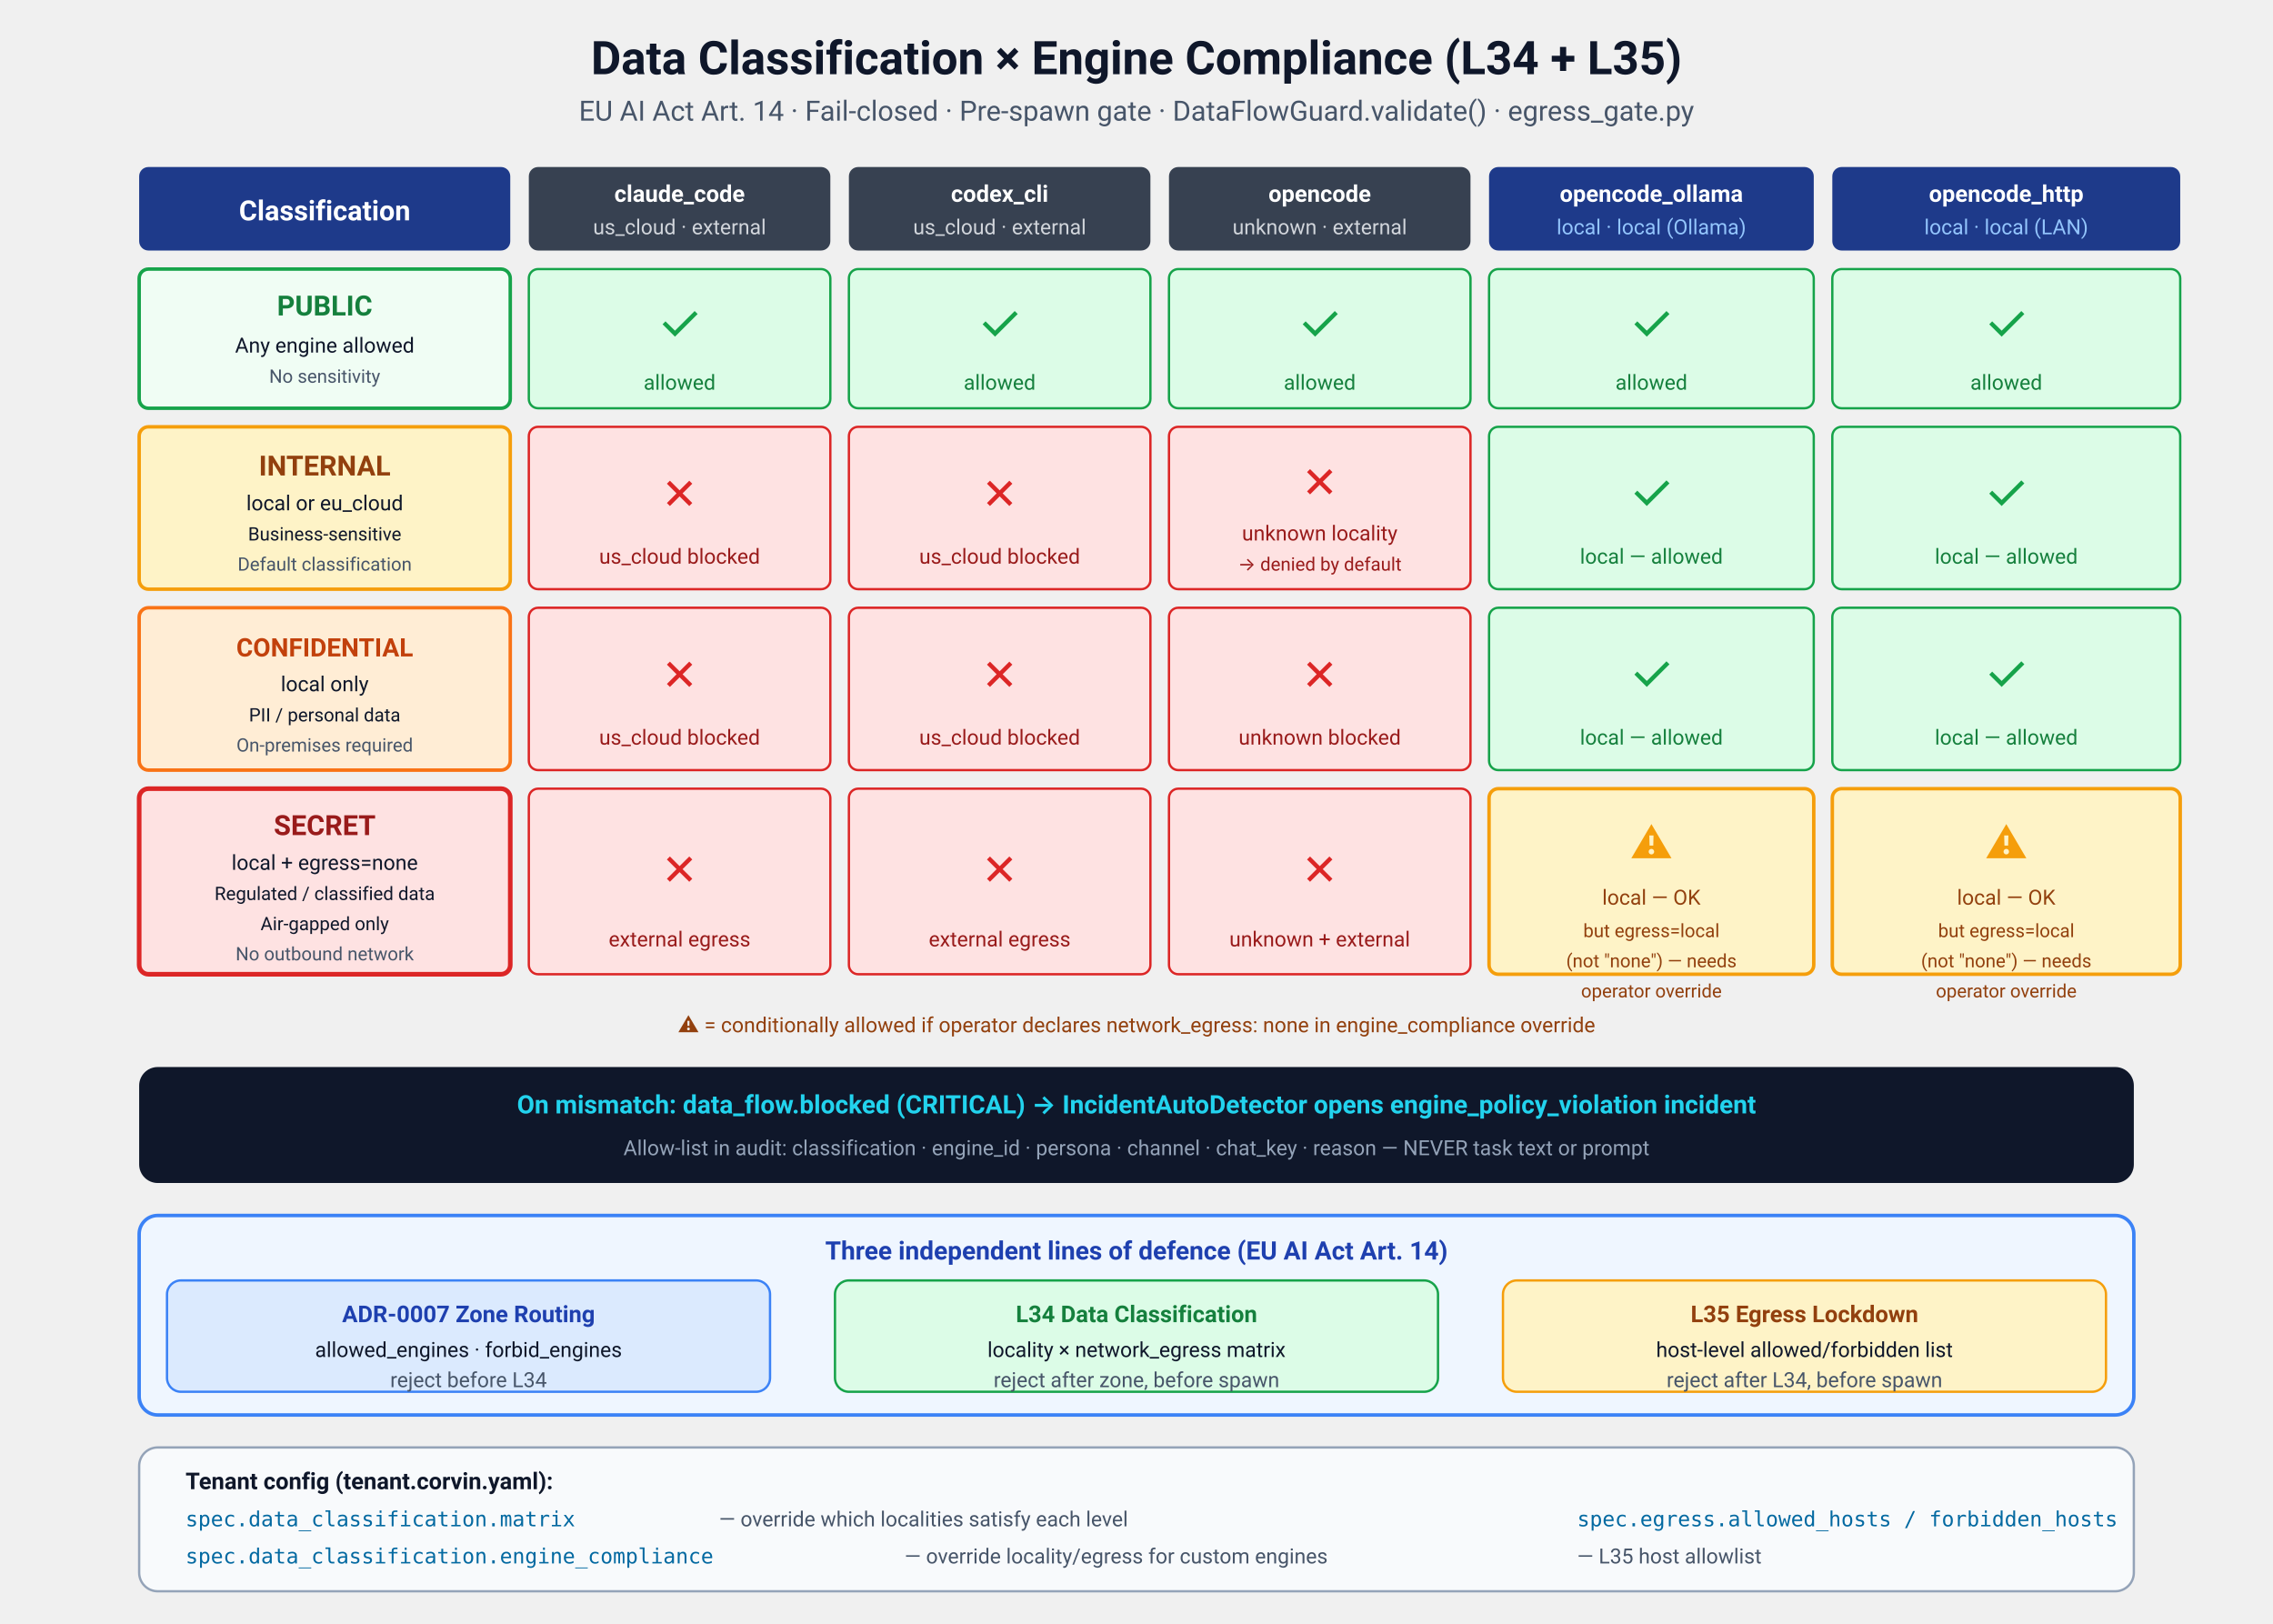
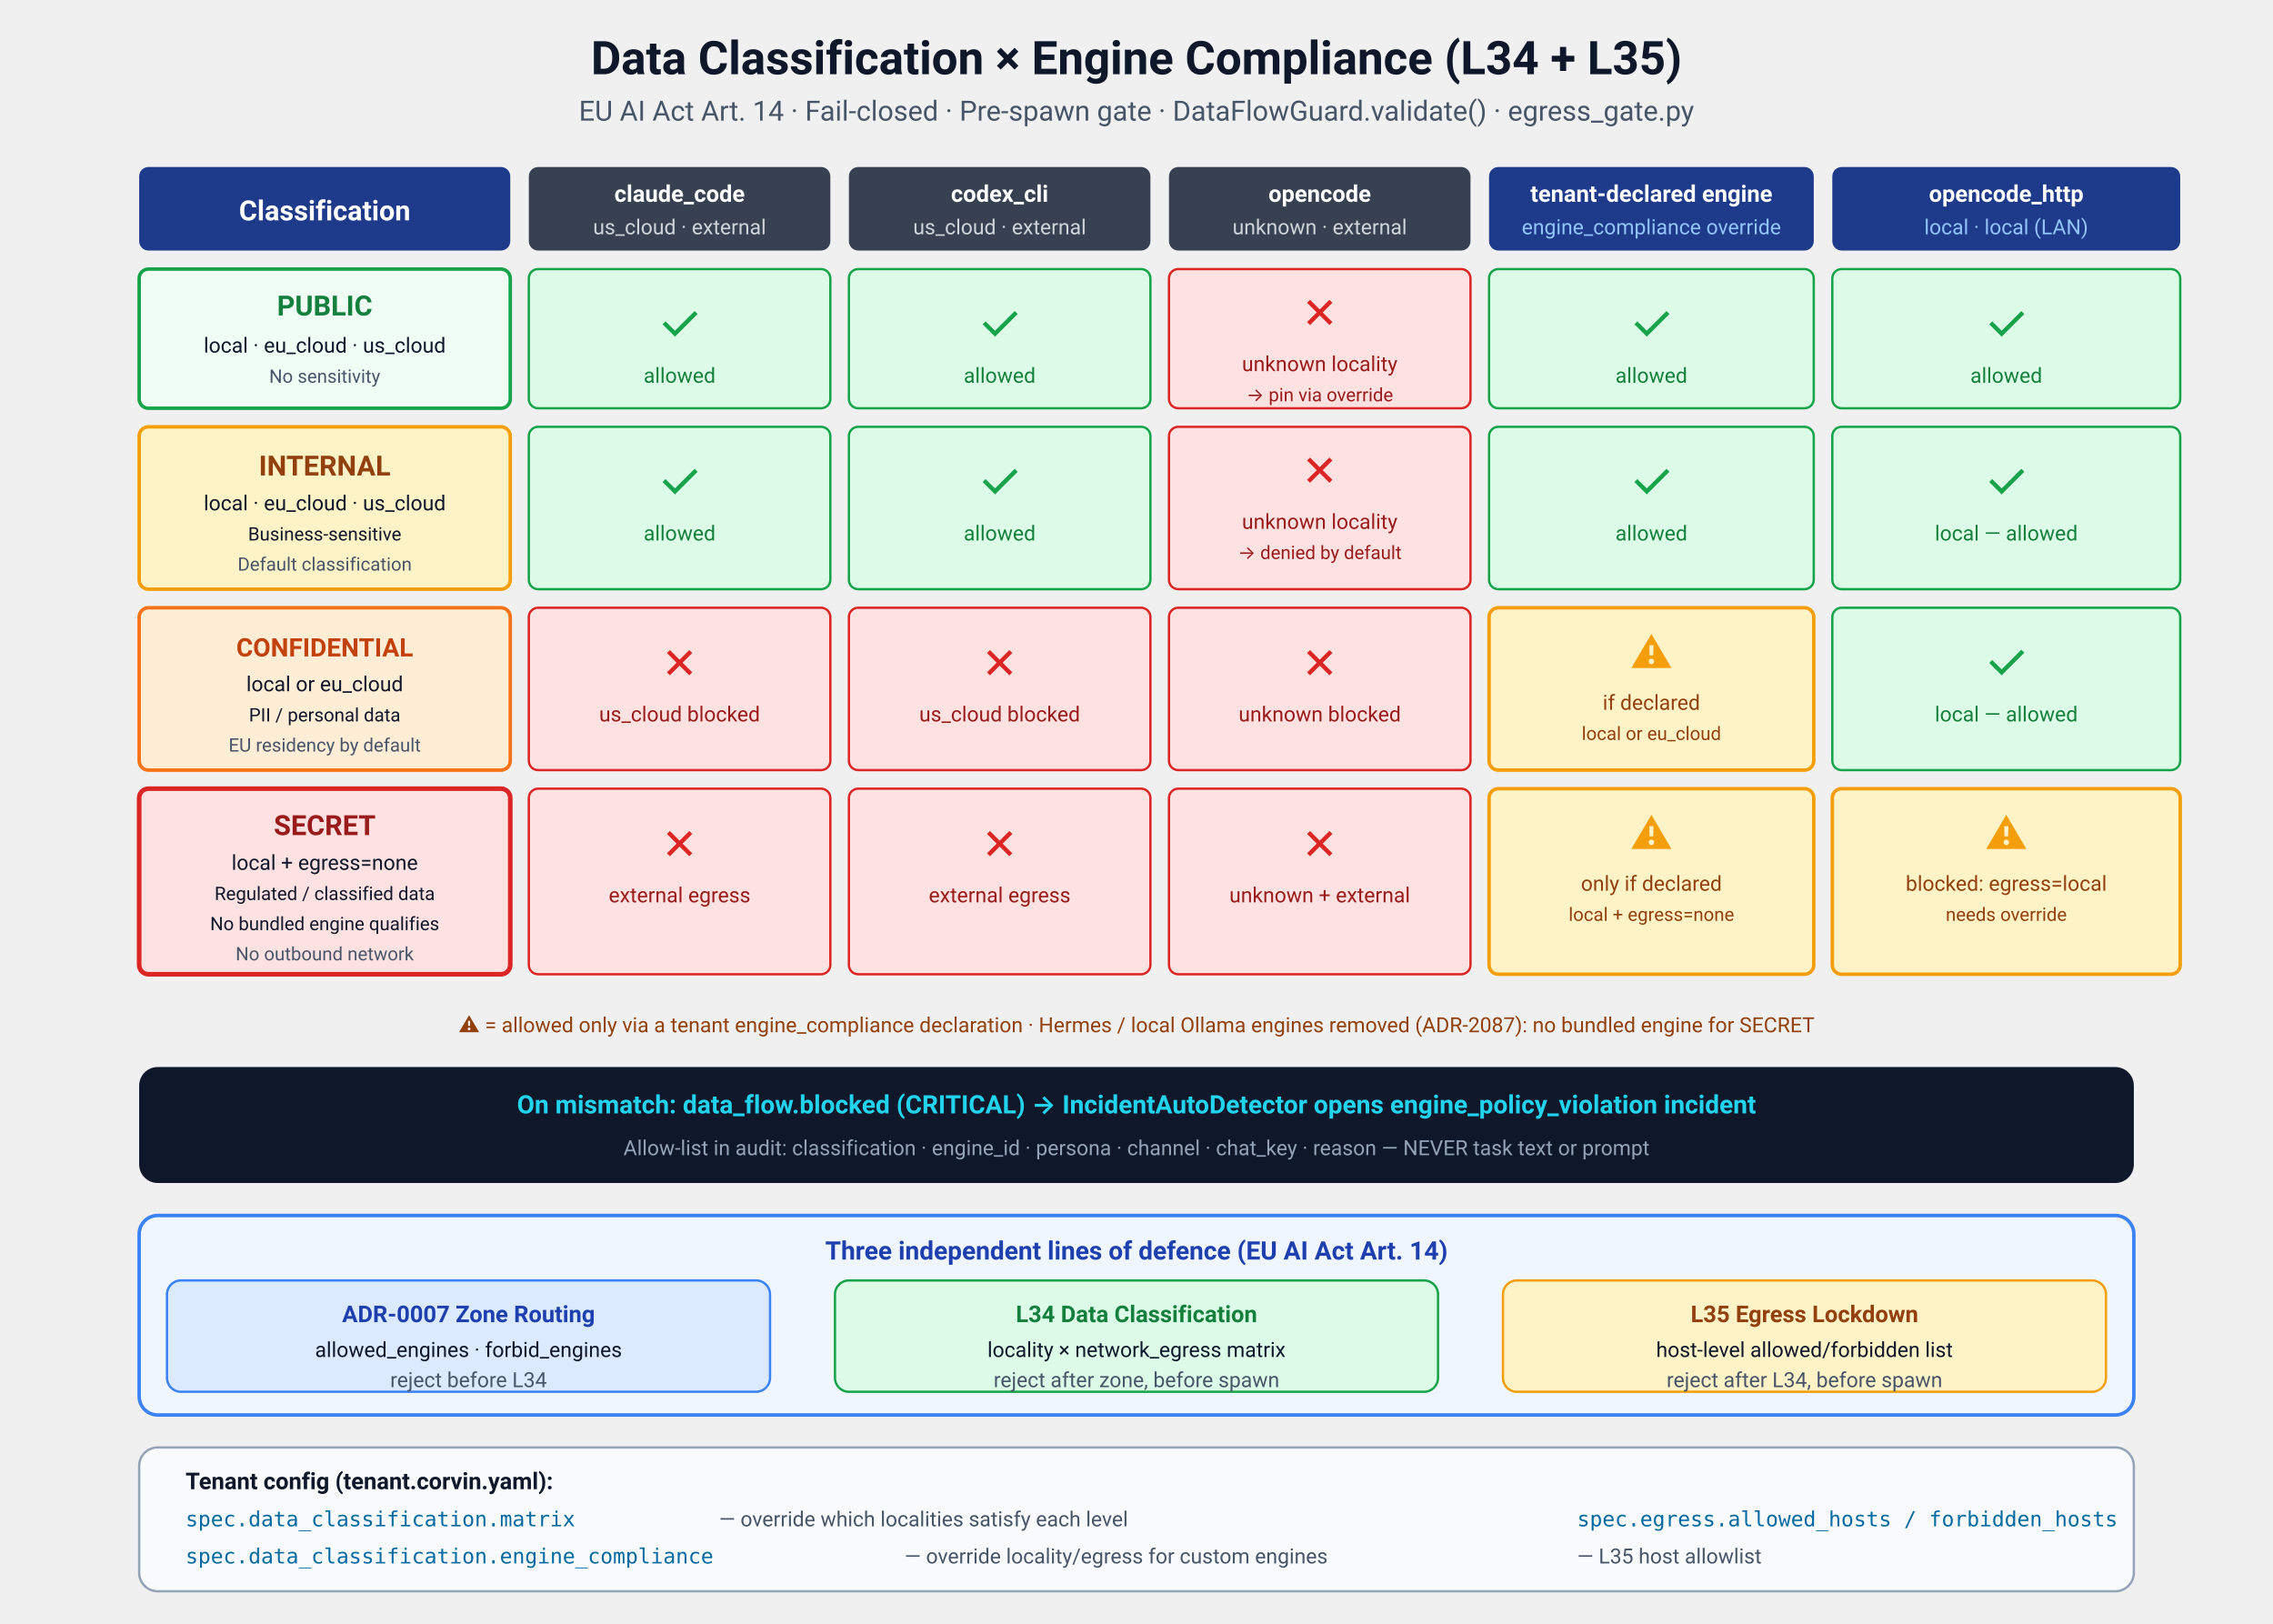
<svg xmlns="http://www.w3.org/2000/svg" viewBox="0 0 980 700" font-family="-apple-system, BlinkMacSystemFont, 'Segoe UI', Roboto, sans-serif">
  <text x="490" y="32" text-anchor="middle" font-size="20" font-weight="700" fill="#0f172a">Data Classification × Engine Compliance (L34 + L35)</text>
  <text x="490" y="52" text-anchor="middle" font-size="12" fill="#475569">EU AI Act Art. 14 · Fail-closed · Pre-spawn gate · DataFlowGuard.validate() · egress_gate.py</text>
  <rect x="60" y="72" width="160" height="36" rx="4" fill="#1e3a8a" />
  <text x="140" y="95" text-anchor="middle" font-size="12" font-weight="700" fill="#fff">Classification</text>
  <rect x="228" y="72" width="130" height="36" rx="4" fill="#374151" />
  <text x="293" y="87" text-anchor="middle" font-size="10" font-weight="700" fill="#fff">claude_code</text>
  <text x="293" y="101" text-anchor="middle" font-size="9" fill="#d1d5db">us_cloud · external</text>
  <rect x="366" y="72" width="130" height="36" rx="4" fill="#374151" />
  <text x="431" y="87" text-anchor="middle" font-size="10" font-weight="700" fill="#fff">codex_cli</text>
  <text x="431" y="101" text-anchor="middle" font-size="9" fill="#d1d5db">us_cloud · external</text>
  <rect x="504" y="72" width="130" height="36" rx="4" fill="#374151" />
  <text x="569" y="87" text-anchor="middle" font-size="10" font-weight="700" fill="#fff">opencode</text>
  <text x="569" y="101" text-anchor="middle" font-size="9" fill="#d1d5db">unknown · external</text>
  <rect x="642" y="72" width="140" height="36" rx="4" fill="#1e3a8a" />
-   <text x="712" y="87" text-anchor="middle" font-size="10" font-weight="700" fill="#fff">opencode_ollama</text>
-   <text x="712" y="101" text-anchor="middle" font-size="9" fill="#93c5fd">local · local (Ollama)</text>
+   <text x="712" y="87" text-anchor="middle" font-size="10" font-weight="700" fill="#fff">tenant-declared engine</text>
+   <text x="712" y="101" text-anchor="middle" font-size="9" fill="#93c5fd">engine_compliance override</text>
  <rect x="790" y="72" width="150" height="36" rx="4" fill="#1e3a8a" />
  <text x="865" y="87" text-anchor="middle" font-size="10" font-weight="700" fill="#fff">opencode_http</text>
  <text x="865" y="101" text-anchor="middle" font-size="9" fill="#93c5fd">local · local (LAN)</text>
  <rect x="60" y="116" width="160" height="60" rx="4" fill="#f0fdf4" stroke="#16a34a" stroke-width="1.5" />
  <text x="140" y="136" text-anchor="middle" font-size="12" font-weight="700" fill="#15803d">PUBLIC</text>
-   <text x="140" y="152" text-anchor="middle" font-size="9" fill="#0f172a">Any engine allowed</text>
+   <text x="140" y="152" text-anchor="middle" font-size="9" fill="#0f172a">local · eu_cloud · us_cloud</text>
  <text x="140" y="165" text-anchor="middle" font-size="8" fill="#475569">No sensitivity</text>
  <rect x="228" y="116" width="130" height="60" rx="4" fill="#dcfce7" stroke="#16a34a" stroke-width="1" />
  <text x="293" y="147" text-anchor="middle" font-size="22" fill="#16a34a">✓</text>
-   <text x="293" y="168" text-anchor="middle" font-size="9" fill="#15803d">allowed</text>
+   <text x="293" y="165" text-anchor="middle" font-size="9" fill="#15803d">allowed</text>
  <rect x="366" y="116" width="130" height="60" rx="4" fill="#dcfce7" stroke="#16a34a" stroke-width="1" />
  <text x="431" y="147" text-anchor="middle" font-size="22" fill="#16a34a">✓</text>
-   <text x="431" y="168" text-anchor="middle" font-size="9" fill="#15803d">allowed</text>
-   <rect x="504" y="116" width="130" height="60" rx="4" fill="#dcfce7" stroke="#16a34a" stroke-width="1" />
-   <text x="569" y="147" text-anchor="middle" font-size="22" fill="#16a34a">✓</text>
-   <text x="569" y="168" text-anchor="middle" font-size="9" fill="#15803d">allowed</text>
+   <text x="431" y="165" text-anchor="middle" font-size="9" fill="#15803d">allowed</text>
+   <rect x="504" y="116" width="130" height="60" rx="4" fill="#fee2e2" stroke="#dc2626" stroke-width="1" />
+   <text x="569" y="142" text-anchor="middle" font-size="22" fill="#dc2626">✗</text>
+   <text x="569" y="160" text-anchor="middle" font-size="9" fill="#991b1b">unknown locality</text>
+   <text x="569" y="173" text-anchor="middle" font-size="8" fill="#991b1b">→ pin via override</text>
  <rect x="642" y="116" width="140" height="60" rx="4" fill="#dcfce7" stroke="#16a34a" stroke-width="1" />
  <text x="712" y="147" text-anchor="middle" font-size="22" fill="#16a34a">✓</text>
-   <text x="712" y="168" text-anchor="middle" font-size="9" fill="#15803d">allowed</text>
+   <text x="712" y="165" text-anchor="middle" font-size="9" fill="#15803d">allowed</text>
  <rect x="790" y="116" width="150" height="60" rx="4" fill="#dcfce7" stroke="#16a34a" stroke-width="1" />
  <text x="865" y="147" text-anchor="middle" font-size="22" fill="#16a34a">✓</text>
-   <text x="865" y="168" text-anchor="middle" font-size="9" fill="#15803d">allowed</text>
+   <text x="865" y="165" text-anchor="middle" font-size="9" fill="#15803d">allowed</text>
  <rect x="60" y="184" width="160" height="70" rx="4" fill="#fef3c7" stroke="#f59e0b" stroke-width="1.5" />
  <text x="140" y="205" text-anchor="middle" font-size="12" font-weight="700" fill="#92400e">INTERNAL</text>
-   <text x="140" y="220" text-anchor="middle" font-size="9" fill="#0f172a">local or eu_cloud</text>
+   <text x="140" y="220" text-anchor="middle" font-size="9" fill="#0f172a">local · eu_cloud · us_cloud</text>
  <text x="140" y="233" text-anchor="middle" font-size="8" fill="#0f172a">Business-sensitive</text>
  <text x="140" y="246" text-anchor="middle" font-size="8" fill="#475569">Default classification</text>
-   <rect x="228" y="184" width="130" height="70" rx="4" fill="#fee2e2" stroke="#dc2626" stroke-width="1" />
-   <text x="293" y="220" text-anchor="middle" font-size="22" fill="#dc2626">✗</text>
-   <text x="293" y="243" text-anchor="middle" font-size="9" fill="#991b1b">us_cloud blocked</text>
-   <rect x="366" y="184" width="130" height="70" rx="4" fill="#fee2e2" stroke="#dc2626" stroke-width="1" />
-   <text x="431" y="220" text-anchor="middle" font-size="22" fill="#dc2626">✗</text>
-   <text x="431" y="243" text-anchor="middle" font-size="9" fill="#991b1b">us_cloud blocked</text>
+   <rect x="228" y="184" width="130" height="70" rx="4" fill="#dcfce7" stroke="#16a34a" stroke-width="1" />
+   <text x="293" y="215" text-anchor="middle" font-size="22" fill="#16a34a">✓</text>
+   <text x="293" y="233" text-anchor="middle" font-size="9" fill="#15803d">allowed</text>
+   <rect x="366" y="184" width="130" height="70" rx="4" fill="#dcfce7" stroke="#16a34a" stroke-width="1" />
+   <text x="431" y="215" text-anchor="middle" font-size="22" fill="#16a34a">✓</text>
+   <text x="431" y="233" text-anchor="middle" font-size="9" fill="#15803d">allowed</text>
  <rect x="504" y="184" width="130" height="70" rx="4" fill="#fee2e2" stroke="#dc2626" stroke-width="1" />
-   <text x="569" y="215" text-anchor="middle" font-size="22" fill="#dc2626">✗</text>
-   <text x="569" y="233" text-anchor="middle" font-size="9" fill="#991b1b">unknown locality</text>
-   <text x="569" y="246" text-anchor="middle" font-size="8" fill="#991b1b">→ denied by default</text>
+   <text x="569" y="210" text-anchor="middle" font-size="22" fill="#dc2626">✗</text>
+   <text x="569" y="228" text-anchor="middle" font-size="9" fill="#991b1b">unknown locality</text>
+   <text x="569" y="241" text-anchor="middle" font-size="8" fill="#991b1b">→ denied by default</text>
  <rect x="642" y="184" width="140" height="70" rx="4" fill="#dcfce7" stroke="#16a34a" stroke-width="1" />
-   <text x="712" y="220" text-anchor="middle" font-size="22" fill="#16a34a">✓</text>
-   <text x="712" y="243" text-anchor="middle" font-size="9" fill="#15803d">local — allowed</text>
+   <text x="712" y="215" text-anchor="middle" font-size="22" fill="#16a34a">✓</text>
+   <text x="712" y="233" text-anchor="middle" font-size="9" fill="#15803d">allowed</text>
  <rect x="790" y="184" width="150" height="70" rx="4" fill="#dcfce7" stroke="#16a34a" stroke-width="1" />
-   <text x="865" y="220" text-anchor="middle" font-size="22" fill="#16a34a">✓</text>
-   <text x="865" y="243" text-anchor="middle" font-size="9" fill="#15803d">local — allowed</text>
+   <text x="865" y="215" text-anchor="middle" font-size="22" fill="#16a34a">✓</text>
+   <text x="865" y="233" text-anchor="middle" font-size="9" fill="#15803d">local — allowed</text>
  <rect x="60" y="262" width="160" height="70" rx="4" fill="#ffedd5" stroke="#f97316" stroke-width="1.5" />
  <text x="140" y="283" text-anchor="middle" font-size="11" font-weight="700" fill="#c2410c">CONFIDENTIAL</text>
-   <text x="140" y="298" text-anchor="middle" font-size="9" fill="#0f172a">local only</text>
+   <text x="140" y="298" text-anchor="middle" font-size="9" fill="#0f172a">local or eu_cloud</text>
  <text x="140" y="311" text-anchor="middle" font-size="8" fill="#0f172a">PII / personal data</text>
-   <text x="140" y="324" text-anchor="middle" font-size="8" fill="#475569">On-premises required</text>
+   <text x="140" y="324" text-anchor="middle" font-size="8" fill="#475569">EU residency by default</text>
  <rect x="228" y="262" width="130" height="70" rx="4" fill="#fee2e2" stroke="#dc2626" stroke-width="1" />
-   <text x="293" y="298" text-anchor="middle" font-size="22" fill="#dc2626">✗</text>
-   <text x="293" y="321" text-anchor="middle" font-size="9" fill="#991b1b">us_cloud blocked</text>
+   <text x="293" y="293" text-anchor="middle" font-size="22" fill="#dc2626">✗</text>
+   <text x="293" y="311" text-anchor="middle" font-size="9" fill="#991b1b">us_cloud blocked</text>
  <rect x="366" y="262" width="130" height="70" rx="4" fill="#fee2e2" stroke="#dc2626" stroke-width="1" />
-   <text x="431" y="298" text-anchor="middle" font-size="22" fill="#dc2626">✗</text>
-   <text x="431" y="321" text-anchor="middle" font-size="9" fill="#991b1b">us_cloud blocked</text>
+   <text x="431" y="293" text-anchor="middle" font-size="22" fill="#dc2626">✗</text>
+   <text x="431" y="311" text-anchor="middle" font-size="9" fill="#991b1b">us_cloud blocked</text>
  <rect x="504" y="262" width="130" height="70" rx="4" fill="#fee2e2" stroke="#dc2626" stroke-width="1" />
-   <text x="569" y="298" text-anchor="middle" font-size="22" fill="#dc2626">✗</text>
-   <text x="569" y="321" text-anchor="middle" font-size="9" fill="#991b1b">unknown blocked</text>
-   <rect x="642" y="262" width="140" height="70" rx="4" fill="#dcfce7" stroke="#16a34a" stroke-width="1" />
-   <text x="712" y="298" text-anchor="middle" font-size="22" fill="#16a34a">✓</text>
-   <text x="712" y="321" text-anchor="middle" font-size="9" fill="#15803d">local — allowed</text>
+   <text x="569" y="293" text-anchor="middle" font-size="22" fill="#dc2626">✗</text>
+   <text x="569" y="311" text-anchor="middle" font-size="9" fill="#991b1b">unknown blocked</text>
+   <rect x="642" y="262" width="140" height="70" rx="4" fill="#fef3c7" stroke="#f59e0b" stroke-width="1.5" />
+   <text x="712" y="288" text-anchor="middle" font-size="18" fill="#f59e0b">⚠</text>
+   <text x="712" y="306" text-anchor="middle" font-size="9" fill="#92400e">if declared</text>
+   <text x="712" y="319" text-anchor="middle" font-size="8" fill="#92400e">local or eu_cloud</text>
  <rect x="790" y="262" width="150" height="70" rx="4" fill="#dcfce7" stroke="#16a34a" stroke-width="1" />
-   <text x="865" y="298" text-anchor="middle" font-size="22" fill="#16a34a">✓</text>
-   <text x="865" y="321" text-anchor="middle" font-size="9" fill="#15803d">local — allowed</text>
+   <text x="865" y="293" text-anchor="middle" font-size="22" fill="#16a34a">✓</text>
+   <text x="865" y="311" text-anchor="middle" font-size="9" fill="#15803d">local — allowed</text>
  <rect x="60" y="340" width="160" height="80" rx="4" fill="#fee2e2" stroke="#dc2626" stroke-width="2" />
  <text x="140" y="360" text-anchor="middle" font-size="12" font-weight="700" fill="#991b1b">SECRET</text>
  <text x="140" y="375" text-anchor="middle" font-size="9" fill="#0f172a">local + egress=none</text>
  <text x="140" y="388" text-anchor="middle" font-size="8" fill="#0f172a">Regulated / classified data</text>
-   <text x="140" y="401" text-anchor="middle" font-size="8" fill="#0f172a">Air-gapped only</text>
+   <text x="140" y="401" text-anchor="middle" font-size="8" fill="#0f172a">No bundled engine qualifies</text>
  <text x="140" y="414" text-anchor="middle" font-size="8" fill="#475569">No outbound network</text>
  <rect x="228" y="340" width="130" height="80" rx="4" fill="#fee2e2" stroke="#dc2626" stroke-width="1" />
-   <text x="293" y="382" text-anchor="middle" font-size="22" fill="#dc2626">✗</text>
-   <text x="293" y="408" text-anchor="middle" font-size="9" fill="#991b1b">external egress</text>
+   <text x="293" y="371" text-anchor="middle" font-size="22" fill="#dc2626">✗</text>
+   <text x="293" y="389" text-anchor="middle" font-size="9" fill="#991b1b">external egress</text>
  <rect x="366" y="340" width="130" height="80" rx="4" fill="#fee2e2" stroke="#dc2626" stroke-width="1" />
-   <text x="431" y="382" text-anchor="middle" font-size="22" fill="#dc2626">✗</text>
-   <text x="431" y="408" text-anchor="middle" font-size="9" fill="#991b1b">external egress</text>
+   <text x="431" y="371" text-anchor="middle" font-size="22" fill="#dc2626">✗</text>
+   <text x="431" y="389" text-anchor="middle" font-size="9" fill="#991b1b">external egress</text>
  <rect x="504" y="340" width="130" height="80" rx="4" fill="#fee2e2" stroke="#dc2626" stroke-width="1" />
-   <text x="569" y="382" text-anchor="middle" font-size="22" fill="#dc2626">✗</text>
-   <text x="569" y="408" text-anchor="middle" font-size="9" fill="#991b1b">unknown + external</text>
+   <text x="569" y="371" text-anchor="middle" font-size="22" fill="#dc2626">✗</text>
+   <text x="569" y="389" text-anchor="middle" font-size="9" fill="#991b1b">unknown + external</text>
  <rect x="642" y="340" width="140" height="80" rx="4" fill="#fef3c7" stroke="#f59e0b" stroke-width="1.5" />
-   <text x="712" y="370" text-anchor="middle" font-size="18" fill="#f59e0b">⚠</text>
-   <text x="712" y="390" text-anchor="middle" font-size="9" fill="#92400e">local — OK</text>
-   <text x="712" y="404" text-anchor="middle" font-size="8" fill="#92400e">but egress=local</text>
-   <text x="712" y="417" text-anchor="middle" font-size="8" fill="#92400e">(not "none") — needs</text>
-   <text x="712" y="430" text-anchor="middle" font-size="8" fill="#92400e">operator override</text>
+   <text x="712" y="366" text-anchor="middle" font-size="18" fill="#f59e0b">⚠</text>
+   <text x="712" y="384" text-anchor="middle" font-size="9" fill="#92400e">only if declared</text>
+   <text x="712" y="397" text-anchor="middle" font-size="8" fill="#92400e">local + egress=none</text>
  <rect x="790" y="340" width="150" height="80" rx="4" fill="#fef3c7" stroke="#f59e0b" stroke-width="1.5" />
-   <text x="865" y="370" text-anchor="middle" font-size="18" fill="#f59e0b">⚠</text>
-   <text x="865" y="390" text-anchor="middle" font-size="9" fill="#92400e">local — OK</text>
-   <text x="865" y="404" text-anchor="middle" font-size="8" fill="#92400e">but egress=local</text>
-   <text x="865" y="417" text-anchor="middle" font-size="8" fill="#92400e">(not "none") — needs</text>
-   <text x="865" y="430" text-anchor="middle" font-size="8" fill="#92400e">operator override</text>
-   <text x="490" y="445" text-anchor="middle" font-size="9" fill="#92400e">⚠ = conditionally allowed if operator declares network_egress: none in engine_compliance override</text>
+   <text x="865" y="366" text-anchor="middle" font-size="18" fill="#f59e0b">⚠</text>
+   <text x="865" y="384" text-anchor="middle" font-size="9" fill="#92400e">blocked: egress=local</text>
+   <text x="865" y="397" text-anchor="middle" font-size="8" fill="#92400e">needs override</text>
+   <text x="490" y="445" text-anchor="middle" font-size="9" fill="#92400e">⚠ = allowed only via a tenant engine_compliance declaration · Hermes / local Ollama engines removed (ADR-2087): no bundled engine for SECRET</text>
  <rect x="60" y="460" width="860" height="50" rx="8" fill="#0f172a" />
  <text x="490" y="480" text-anchor="middle" font-size="11" font-weight="700" fill="#22d3ee">On mismatch: data_flow.blocked (CRITICAL) → IncidentAutoDetector opens engine_policy_violation incident</text>
  <text x="490" y="498" text-anchor="middle" font-size="9" fill="#94a3b8">Allow-list in audit: classification · engine_id · persona · channel · chat_key · reason — NEVER task text or prompt</text>
  <rect x="60" y="524" width="860" height="86" rx="8" fill="#eff6ff" stroke="#3b82f6" stroke-width="1.5" />
  <text x="490" y="543" text-anchor="middle" font-size="11" font-weight="700" fill="#1e40af">Three independent lines of defence (EU AI Act Art. 14)</text>
  <rect x="72" y="552" width="260" height="48" rx="6" fill="#dbeafe" stroke="#3b82f6" stroke-width="1" />
  <text x="202" y="570" text-anchor="middle" font-size="10" font-weight="700" fill="#1e40af">ADR-0007 Zone Routing</text>
  <text x="202" y="585" text-anchor="middle" font-size="9" fill="#0f172a">allowed_engines · forbid_engines</text>
  <text x="202" y="598" text-anchor="middle" font-size="9" fill="#475569">reject before L34</text>
  <rect x="360" y="552" width="260" height="48" rx="6" fill="#dcfce7" stroke="#16a34a" stroke-width="1" />
  <text x="490" y="570" text-anchor="middle" font-size="10" font-weight="700" fill="#15803d">L34 Data Classification</text>
  <text x="490" y="585" text-anchor="middle" font-size="9" fill="#0f172a">locality × network_egress matrix</text>
  <text x="490" y="598" text-anchor="middle" font-size="9" fill="#475569">reject after zone, before spawn</text>
  <rect x="648" y="552" width="260" height="48" rx="6" fill="#fef3c7" stroke="#f59e0b" stroke-width="1" />
  <text x="778" y="570" text-anchor="middle" font-size="10" font-weight="700" fill="#92400e">L35 Egress Lockdown</text>
  <text x="778" y="585" text-anchor="middle" font-size="9" fill="#0f172a">host-level allowed/forbidden list</text>
  <text x="778" y="598" text-anchor="middle" font-size="9" fill="#475569">reject after L34, before spawn</text>
  <rect x="60" y="624" width="860" height="62" rx="8" fill="#f8fafc" stroke="#94a3b8" stroke-width="1" />
  <text x="80" y="642" font-size="10" font-weight="700" fill="#0f172a">Tenant config (tenant.corvin.yaml):</text>
  <text x="80" y="658" font-size="9" font-family="monospace" fill="#0369a1">spec.data_classification.matrix</text>
  <text x="310" y="658" font-size="9" fill="#475569">— override which localities satisfy each level</text>
  <text x="80" y="674" font-size="9" font-family="monospace" fill="#0369a1">spec.data_classification.engine_compliance</text>
  <text x="390" y="674" font-size="9" fill="#475569">— override locality/egress for custom engines</text>
  <text x="680" y="658" font-size="9" font-family="monospace" fill="#0369a1">spec.egress.allowed_hosts / forbidden_hosts</text>
  <text x="680" y="674" font-size="9" fill="#475569">— L35 host allowlist</text>
</svg>
